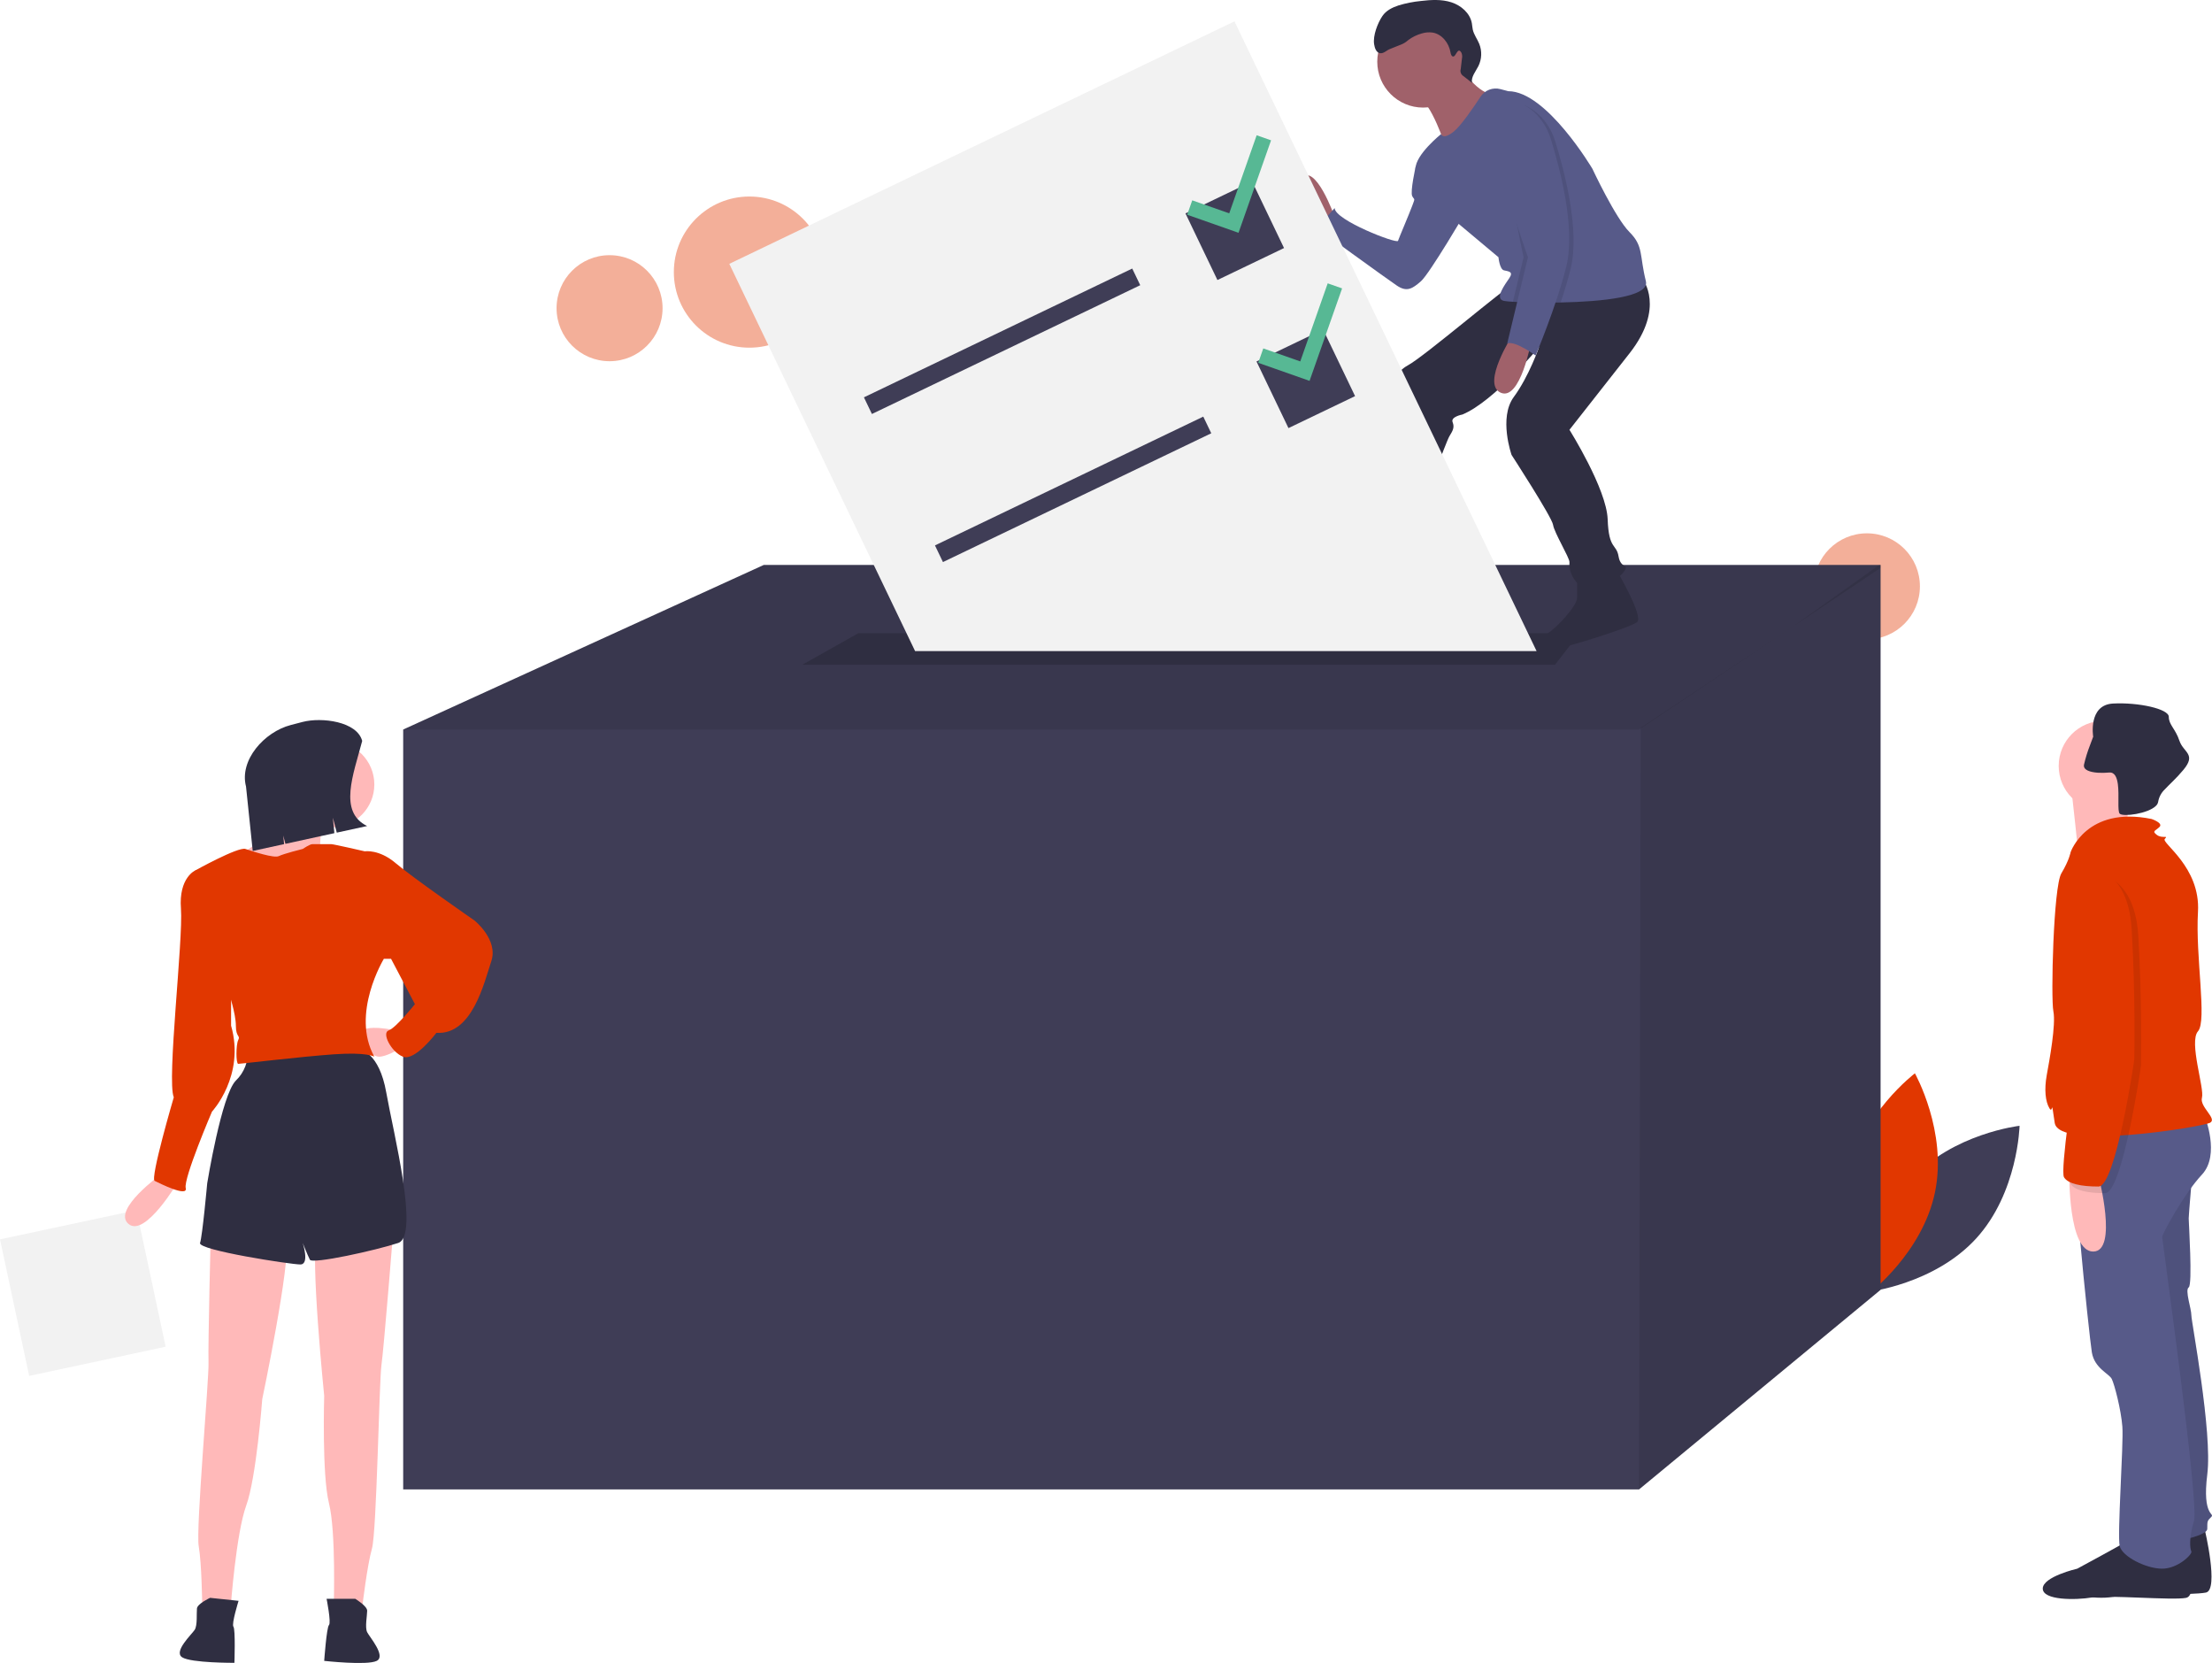
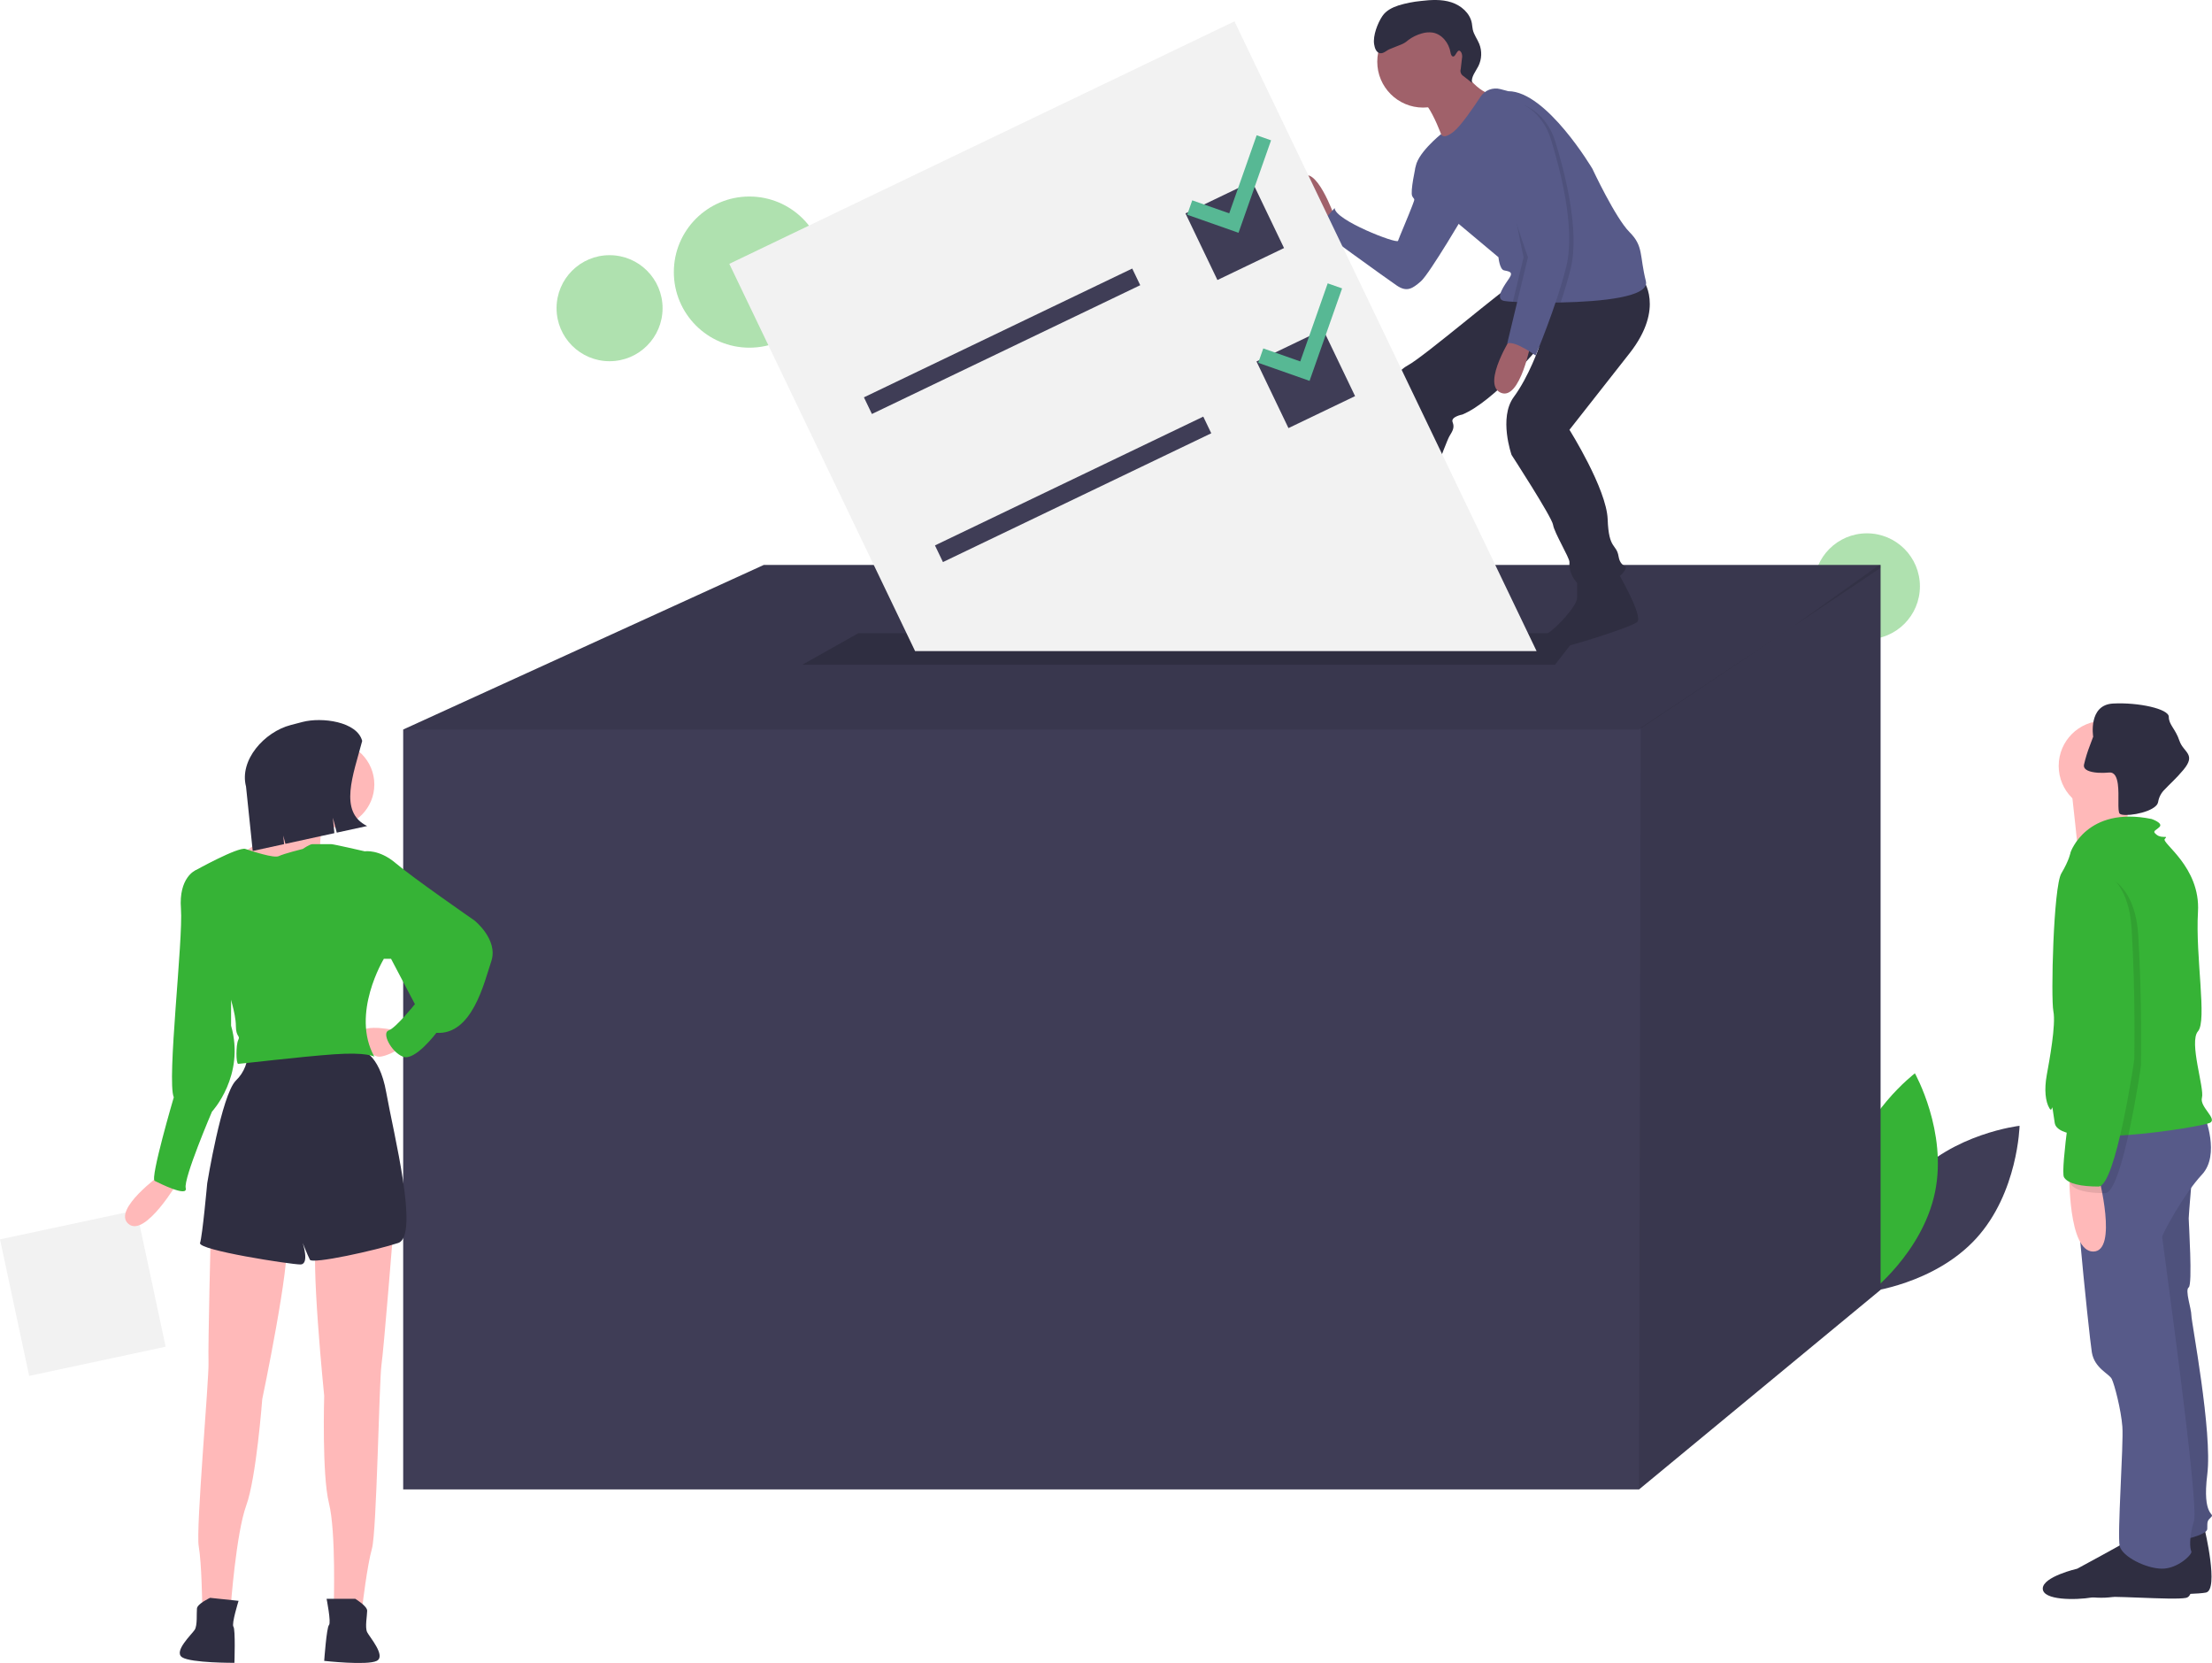
<svg xmlns="http://www.w3.org/2000/svg" data-name="Layer 1" width="914.817" height="687.575" viewBox="0 0 914.817 687.575">
-   <circle cx="772.098" cy="242.425" r="21.92" fill="#e13700" opacity="0.4" />
-   <circle cx="309.93" cy="112.501" r="31.248" fill="#e13700" opacity="0.4" />
-   <circle cx="252.098" cy="127.425" r="21.92" fill="#e13700" opacity="0.4" />
+   <circle cx="772.098" cy="242.425" r="21.92" fill="#36b336" opacity="0.4" />
+   <circle cx="309.93" cy="112.501" r="31.248" fill="#36b336" opacity="0.4" />
+   <circle cx="252.098" cy="127.425" r="21.92" fill="#36b336" opacity="0.4" />
  <path d="M933.049,593.762c-17.32,18.962-17.949,46.584-17.949,46.584s27.453-3.122,44.773-22.084,17.949-46.584,17.949-46.584S950.369,574.8,933.049,593.762Z" transform="translate(-142.5916 -106.2126)" fill="#3f3d56" />
-   <path d="M942.833,599.218c-5.241,25.141-27.272,41.815-27.272,41.815s-13.534-24.088-8.293-49.229S934.54,549.989,934.54,549.989,948.074,574.077,942.833,599.218Z" transform="translate(-142.5916 -106.2126)" fill="#e13700" />
+   <path d="M942.833,599.218c-5.241,25.141-27.272,41.815-27.272,41.815s-13.534-24.088-8.293-49.229S934.54,549.989,934.54,549.989,948.074,574.077,942.833,599.218Z" transform="translate(-142.5916 -106.2126)" fill="#36b336" />
  <polygon points="777.746 233.581 777.746 533.289 677.843 615.818 166.746 615.818 166.746 301.631 315.876 233.581 777.746 233.581" fill="#3f3d56" />
  <polygon points="777.746 233.581 777.746 234.782 741.882 258.788 677.843 301.631 166.746 301.631 315.876 233.581 777.746 233.581" opacity="0.1" />
  <polygon points="777.746 233.581 777.746 533.289 677.843 615.818 678.567 300.907 741.882 258.788 777.167 233.581 777.746 233.581" opacity="0.1" />
  <polygon points="643.094 274.845 331.803 274.845 354.969 261.814 653.23 261.814 643.094 274.845" fill="#2f2e41" />
  <path d="M1054.352,738.332s6.035,25.236.549,26.334-32.368.743-38.952,1.84-20.299-.743-20.299-5.681,14.264-8.229,14.264-8.229,20.299-10.972,20.847-11.521S1054.352,738.332,1054.352,738.332Z" transform="translate(-142.5916 -106.2126)" fill="#2f2e41" />
  <path d="M1049.415,589.657s-1.646,18.653-1.646,20.299,1.646,27.431,0,28.528,1.097,8.778,1.097,11.521,8.778,48.278,6.583,65.834,3.292,15.91,1.646,17.556-1.646,1.646-1.646,4.938-17.556,6.035-17.556,6.035L1018.692,623.123l9.875-36.209Z" transform="translate(-142.5916 -106.2126)" fill="#575a89" />
  <path d="M1049.415,589.657s-1.646,18.653-1.646,20.299,1.646,27.431,0,28.528,1.097,8.778,1.097,11.521,8.778,48.278,6.583,65.834,3.292,15.91,1.646,17.556-1.646,1.646-1.646,4.938-17.556,6.035-17.556,6.035L1018.692,623.123l9.875-36.209Z" transform="translate(-142.5916 -106.2126)" opacity="0.1" />
  <path d="M1046.672,746.013s5.486,19.75,0,20.847-32.368-1.257-38.952-.16-20.299,1.257-20.299-3.681,14.264-8.229,14.264-8.229,20.299-10.972,20.847-11.521S1046.672,746.013,1046.672,746.013Z" transform="translate(-142.5916 -106.2126)" fill="#2f2e41" />
  <path d="M1054.352,567.713s6.583,15.91-1.097,24.139-16.458,24.688-16.458,25.785,15.361,110.272,13.167,117.404-1.646,11.521-1.097,12.618-5.486,7.132-12.07,7.132-16.458-4.938-17.556-9.326,1.646-42.243,1.097-49.375-3.292-17.556-4.389-19.75-7.132-4.389-8.229-10.972-9.875-90.522-7.132-93.265S1054.352,567.713,1054.352,567.713Z" transform="translate(-142.5916 -106.2126)" fill="#575a89" />
  <circle cx="870.066" cy="316.665" r="18.653" fill="#ffb9b9" />
  <path d="M1024.178,432.204s-3.84,20.299-1.097,22.493-20.847,5.486-20.847,5.486-2.743-26.882-3.292-29.625S1024.178,432.204,1024.178,432.204Z" transform="translate(-142.5916 -106.2126)" fill="#ffb9b9" />
-   <path d="M998.942,458.538s6.583-19.202,33.466-13.715c0,0,4.938,1.646,3.292,3.292s-3.292,1.646-1.097,3.292,4.938,0,3.292,1.646,14.813,11.521,13.715,30.174,3.84,44.986,0,49.375,2.743,23.59,1.646,27.431,6.583,8.778,3.292,10.424-62.542,11.521-64.188,0-.549-3.292-2.194-6.035-2.194-7.681-1.097-13.715,3.84-20.847,2.743-26.334,0-51.57,3.292-57.056S998.942,458.538,998.942,458.538Z" transform="translate(-142.5916 -106.2126)" fill="#e13700" />
+   <path d="M998.942,458.538s6.583-19.202,33.466-13.715c0,0,4.938,1.646,3.292,3.292s-3.292,1.646-1.097,3.292,4.938,0,3.292,1.646,14.813,11.521,13.715,30.174,3.84,44.986,0,49.375,2.743,23.59,1.646,27.431,6.583,8.778,3.292,10.424-62.542,11.521-64.188,0-.549-3.292-2.194-6.035-2.194-7.681-1.097-13.715,3.84-20.847,2.743-26.334,0-51.57,3.292-57.056S998.942,458.538,998.942,458.538Z" transform="translate(-142.5916 -106.2126)" fill="#36b336" />
  <path d="M1010.463,592.4s8.229,31.271-2.194,31.271-9.875-32.368-9.875-32.368Z" transform="translate(-142.5916 -106.2126)" fill="#ffb9b9" />
  <path d="M1004.428,422.878c0,1.591,2.304,2.6,5.876,2.831h.005a29.891,29.891,0,0,0,4.543-.088c2.282-.208,3.226,1.937,3.615,4.767.636,4.669-.252,11.214.773,12.24,1.415,1.415,11.735-.005,14.961-3.215a2.981,2.981,0,0,0,.949-1.723,9.166,9.166,0,0,1,2.754-5.119c1.904-2.079,4.614-4.383,7.67-8.048,5.486-6.583,0-7.132-1.646-12.07s-4.389-6.583-4.389-9.875-12.618-6.035-23.042-5.486-8.229,13.715-8.229,13.715-.62,1.591-1.361,3.643a57.214,57.214,0,0,0-2.436,7.911A3.986,3.986,0,0,0,1004.428,422.878Z" transform="translate(-142.5916 -106.2126)" fill="#2f2e41" />
  <path d="M1006.623,466.767s18.653-1.097,20.299,26.334,1.097,53.216,1.097,53.764-7.681,52.667-14.813,52.667-12.618-1.097-14.264-3.84,4.389-42.243,4.389-42.243,2.743-41.695-1.646-54.862S996.748,468.413,1006.623,466.767Z" transform="translate(-142.5916 -106.2126)" opacity="0.1" />
-   <path d="M1003.88,464.024s18.653-1.097,20.299,26.334,1.097,53.216,1.097,53.764-7.681,52.667-14.813,52.667-12.618-1.097-14.264-3.84,4.389-42.243,4.389-42.243,2.743-41.695-1.646-54.862S994.004,465.67,1003.88,464.024Z" transform="translate(-142.5916 -106.2126)" fill="#e13700" />
+   <path d="M1003.88,464.024s18.653-1.097,20.299,26.334,1.097,53.216,1.097,53.764-7.681,52.667-14.813,52.667-12.618-1.097-14.264-3.84,4.389-42.243,4.389-42.243,2.743-41.695-1.646-54.862S994.004,465.67,1003.88,464.024Z" transform="translate(-142.5916 -106.2126)" fill="#36b336" />
  <path d="M694.573,195.854s-8.129-23.032-14-15.806,9.032,19.419,9.032,19.419Z" transform="translate(-142.5916 -106.2126)" fill="#a0616a" />
  <path d="M732.96,173.273,728.07,175.086s-2.336,10.381-1.432,12.188,1.355.452,0,4.065-5.419,13.097-5.871,14.452-26.194-8.581-26.194-13.548c0,0-5.419,6.323-8.129,7.677,0,0,29.807,21.677,33.871,24.387s6.323,1.355,9.935-1.806,18.968-29.355,18.968-29.355Z" transform="translate(-142.5916 -106.2126)" fill="#575a89" />
  <path d="M719.863,333.596s.452,4.968,1.355,5.419,7.677,11.742,0,14-12.194,1.355-14,2.258-33.419,2.71-33.871-2.258,15.355-5.871,15.355-5.871,14.452-9.484,16.71-14.452S719.863,333.596,719.863,333.596Z" transform="translate(-142.5916 -106.2126)" fill="#2f2e41" />
  <path d="M811.541,342.628s10.839,18.516,8.129,20.774-29.099,10.487-32.968,10.839c-4.968.452-8.581-3.613-4.516-5.871s12.645-11.742,12.645-14.903v-8.129Z" transform="translate(-142.5916 -106.2126)" fill="#2f2e41" />
  <path d="M821.928,221.596s9.484,11.742-5.419,30.71L791.67,283.919s15.355,24.387,15.806,37.032,3.613,9.935,4.516,15.355,4.968,2.71,1.806,6.774-14.903,7.677-18.516,4.516a11.196,11.196,0,0,1-3.613-9.032c0-1.806-6.323-12.194-6.774-15.355s-17.161-28.903-17.161-28.903-5.419-15.355.903-23.936,10.501-20.75,10.501-20.75-18.63,22.557-31.726,27.976c0,0-4.968.903-4.065,3.161s0,3.613-1.355,5.871-10.839,28.452-14,35.226-1.806,10.839-5.419,13.097-19.871.452-19.871-1.806,2.258-8.129,3.613-11.29,12.194-39.742,11.29-46.065.452-14.903,7.226-18.516,41.097-32.968,42.903-32.968S821.928,221.596,821.928,221.596Z" transform="translate(-142.5916 -106.2126)" fill="#2f2e41" />
  <circle cx="588.562" cy="25.512" r="18.968" fill="#a0616a" />
  <path d="M746.509,133.531s5.871,10.387,13.097,11.742-18.968,22.129-18.968,22.129-6.323-19.871-11.742-20.774S746.509,133.531,746.509,133.531Z" transform="translate(-142.5916 -106.2126)" fill="#a0616a" />
  <path d="M727.992,175.983c0,5.871,17.613,22.581,17.613,22.581l16.71,14s.452,4.968,2.258,5.419,4.065.452,2.258,3.161-6.323,8.581-2.258,9.484a33.199,33.199,0,0,0,3.699.352c1.084.063,2.357.122,3.789.176,3.342.117,7.524.194,12.054.163q1.931-.007,3.929-.045c17.076-.339,36.856-2.303,35.239-8.775-2.71-10.839-.903-14.452-6.774-20.323s-15.355-26.194-15.355-26.194-18.968-32.065-34.774-32.065l-3.283-.863a7.519,7.519,0,0,0-8.206,3.152c-3.17,4.828-8.17,12.081-11.092,14.42-4.516,3.613-5.221,1.021-5.221,1.021S727.992,170.112,727.992,175.983Z" transform="translate(-142.5916 -106.2126)" fill="#575a89" />
  <path d="M768.186,244.628s-13.097,20.323-4.968,23.936,12.645-21.226,12.645-21.226Z" transform="translate(-142.5916 -106.2126)" fill="#a0616a" />
  <path d="M743.554,129.582c-.728-.092-.958-1.01-1.081-1.734-.656-3.874-3.543-7.548-7.422-8.173a10.51,10.51,0,0,0-4.422.356,16.779,16.779,0,0,0-5.674,2.793,9.36,9.36,0,0,1-2.836,1.781c-.712.209-3.734,1.553-4.44,1.78-1.552.5-2.837,2.125-4.436,1.803-1.53-.308-2.111-2.155-2.356-3.696-.56-3.51,1.449-8.748,3.447-11.688,1.516-2.231,4.081-3.515,6.646-4.351a47.752,47.752,0,0,1,9.218-1.832c4.219-.498,8.589-.763,12.632.541s7.725,4.494,8.48,8.675c.157.871.187,1.763.379,2.627.47,2.107,1.864,3.878,2.677,5.878a11.319,11.319,0,0,1-.345,9.176c-1.126,2.265-3.084,4.441-2.662,6.935l-3.485-2.748a2.531,2.531,0,0,1-1.163-2.962l.507-4.364a3.84,3.84,0,0,0-.226-2.359C745.441,125.314,744.768,129.735,743.554,129.582Z" transform="translate(-142.5916 -106.2126)" fill="#2f2e41" />
  <path d="M776.315,213.467l-4.254,17.69c4.29.154,9.967.235,15.983.117,1.517-4.552,2.967-9.299,4.078-13.743,4.065-16.258-2.71-41.097-6.323-52.839s-12.645-14.903-12.645-14.903a41.185,41.185,0,0,0-10.387,5.419C756.896,159.273,776.315,213.467,776.315,213.467Z" transform="translate(-142.5916 -106.2126)" opacity="0.1" />
  <path d="M772.702,212.564l-4.43,18.417c1.084.063,2.357.122,3.789.176,3.342.117,7.524.194,12.054.163,1.63-4.837,3.207-9.94,4.394-14.691,4.065-16.258-2.71-41.097-6.323-52.839s-11.516,1.129-11.516,1.129,3.161-7.677-2.71-3.613S772.702,212.564,772.702,212.564Z" transform="translate(-142.5916 -106.2126)" opacity="0.1" />
  <path d="M771.347,148.886s9.032,3.161,12.645,14.903,10.387,36.581,6.323,52.839S777.67,253.209,777.67,253.209s-8.581-6.323-11.742-4.968l8.581-35.677S755.089,158.37,760.96,154.305A41.185,41.185,0,0,1,771.347,148.886Z" transform="translate(-142.5916 -106.2126)" fill="#575a89" />
  <polygon points="635.488 269.199 510.541 8.828 301.62 109.085 378.456 269.199 635.488 269.199" fill="#f2f2f2" />
  <rect x="495.48" y="243.491" width="123.081" height="7.639" transform="translate(-194.7588 159.1223) rotate(-25.6354)" fill="#3f3d56" />
  <rect x="524.86" y="304.714" width="123.081" height="7.639" transform="translate(-218.3543 177.8595) rotate(-25.6354)" fill="#3f3d56" />
  <rect x="637.968" y="186.326" width="30.558" height="30.558" transform="translate(-165.5124 196.2548) rotate(-25.6354)" fill="#3f3d56" />
  <rect x="667.347" y="247.548" width="30.558" height="30.558" transform="translate(-189.1079 214.9919) rotate(-25.6354)" fill="#3f3d56" />
  <polygon points="519.718 55.924 508.372 88.206 493.077 82.83 490.984 88.785 512.214 96.246 525.672 58.017 519.718 55.924" fill="#57b894" />
  <polygon points="549.097 117.146 537.751 149.428 522.457 144.053 520.364 150.007 541.593 157.468 555.052 119.239 549.097 117.146" fill="#57b894" />
  <g id="b6a4aa65-5bff-4dd4-a595-827386906092" data-name="woman">
    <rect x="147.984" y="611.967" width="57.724" height="57.724" transform="translate(341.0645 1124.364) rotate(167.9424)" fill="#f2f2f2" />
-     <path id="ac286760-ef31-4470-8aba-995faff60c3b-338" data-name="right hand" d="M209.53,591.492s-20.734,14.81-13.823,20.734,20.734-17.772,20.734-17.772Z" transform="translate(-142.5916 -106.2126)" fill="#ffb9b9" />
-     <path id="ad0ee0d5-d520-47bd-bca9-706ef112ee3c-339" data-name="left leg" d="M305.302,614.201s-3.949,49.367-4.937,56.279-1.975,69.114-3.949,76.025-3.949,23.696-3.949,23.696H280.619s.987-30.608-1.975-42.456-1.975-44.43-1.975-44.43-5.924-58.253-2.962-66.152S305.302,614.201,305.302,614.201Z" transform="translate(-142.5916 -106.2126)" fill="#ffb9b9" />
-     <path id="a2d865fc-f989-4a0f-bdfe-5d1a04b5cb09-340" data-name="left shoe" d="M289.505,767.239s4.937,2.962,4.937,4.937-.987,6.911,0,8.886,7.899,9.873,3.949,11.848-21.722,0-21.722,0,.987-13.823,1.975-14.81-.987-10.861-.987-10.861Z" transform="translate(-142.5916 -106.2126)" fill="#2f2e41" />
-     <path id="a5afd73e-dc2f-49f8-bb76-01b6bc8ff4ec-341" data-name="right leg" d="M229.826,612.991s-1.254,49.509-.998,56.486-5.291,68.94-4.053,76.02,1.44,23.98,1.44,23.98l11.783,1.244s2.231-30.542,6.42-42.014,6.627-43.978,6.627-43.978,12.006-57.31,9.889-65.476S229.826,612.991,229.826,612.991Z" transform="translate(-142.5916 -106.2126)" fill="#ffb9b9" />
-     <path id="bae9c969-98bd-41cd-ab49-dced4866e2f9-342" data-name="right shoe" d="M229.472,766.842s-5.22,2.427-5.428,4.391.256,6.977-.933,8.837-8.891,8.99-5.171,11.368,21.602,2.28,21.602,2.28.469-13.85-.409-14.936,2.122-10.697,2.122-10.697Z" transform="translate(-142.5916 -106.2126)" fill="#2f2e41" />
-     <path id="efa1face-c8d6-4f61-8a17-c81461288bfc-343" data-name="pants" d="M291.479,540.15s7.899.987,10.861,17.772,13.823,59.241,4.937,62.203-35.544,8.886-36.532,6.911-2.962-6.911-2.962-6.911,2.962,8.886-.987,8.886-42.456-5.924-41.468-8.886,2.962-24.684,2.962-24.684,5.924-36.532,11.848-42.456a16.192,16.192,0,0,0,4.937-12.835Z" transform="translate(-142.5916 -106.2126)" fill="#2f2e41" />
-     <path id="ba787e0e-2496-4127-9664-864bc1f1b460-344" data-name="left hand" d="M306.29,532.251s-12.835-2.962-14.81.987,4.937,9.873,7.899,9.873,7.899-2.962,7.899-2.962Z" transform="translate(-142.5916 -106.2126)" fill="#ffb9b9" />
+     <path id="ac286760-ef31-4470-8aba-995faff60c3b-350" data-name="right hand" d="M209.53,591.492s-20.734,14.81-13.823,20.734,20.734-17.772,20.734-17.772Z" transform="translate(-142.5916 -106.2126)" fill="#ffb9b9" />
+     <path id="ad0ee0d5-d520-47bd-bca9-706ef112ee3c-351" data-name="left leg" d="M305.302,614.201s-3.949,49.367-4.937,56.279-1.975,69.114-3.949,76.025-3.949,23.696-3.949,23.696H280.619s.987-30.608-1.975-42.456-1.975-44.43-1.975-44.43-5.924-58.253-2.962-66.152S305.302,614.201,305.302,614.201Z" transform="translate(-142.5916 -106.2126)" fill="#ffb9b9" />
+     <path id="a2d865fc-f989-4a0f-bdfe-5d1a04b5cb09-352" data-name="left shoe" d="M289.505,767.239s4.937,2.962,4.937,4.937-.987,6.911,0,8.886,7.899,9.873,3.949,11.848-21.722,0-21.722,0,.987-13.823,1.975-14.81-.987-10.861-.987-10.861Z" transform="translate(-142.5916 -106.2126)" fill="#2f2e41" />
+     <path id="a5afd73e-dc2f-49f8-bb76-01b6bc8ff4ec-353" data-name="right leg" d="M229.826,612.991s-1.254,49.509-.998,56.486-5.291,68.94-4.053,76.02,1.44,23.98,1.44,23.98l11.783,1.244s2.231-30.542,6.42-42.014,6.627-43.978,6.627-43.978,12.006-57.31,9.889-65.476S229.826,612.991,229.826,612.991Z" transform="translate(-142.5916 -106.2126)" fill="#ffb9b9" />
+     <path id="bae9c969-98bd-41cd-ab49-dced4866e2f9-354" data-name="right shoe" d="M229.472,766.842s-5.22,2.427-5.428,4.391.256,6.977-.933,8.837-8.891,8.99-5.171,11.368,21.602,2.28,21.602,2.28.469-13.85-.409-14.936,2.122-10.697,2.122-10.697Z" transform="translate(-142.5916 -106.2126)" fill="#2f2e41" />
+     <path id="efa1face-c8d6-4f61-8a17-c81461288bfc-355" data-name="pants" d="M291.479,540.15s7.899.987,10.861,17.772,13.823,59.241,4.937,62.203-35.544,8.886-36.532,6.911-2.962-6.911-2.962-6.911,2.962,8.886-.987,8.886-42.456-5.924-41.468-8.886,2.962-24.684,2.962-24.684,5.924-36.532,11.848-42.456a16.192,16.192,0,0,0,4.937-12.835Z" transform="translate(-142.5916 -106.2126)" fill="#2f2e41" />
+     <path id="ba787e0e-2496-4127-9664-864bc1f1b460-356" data-name="left hand" d="M306.29,532.251s-12.835-2.962-14.81.987,4.937,9.873,7.899,9.873,7.899-2.962,7.899-2.962Z" transform="translate(-142.5916 -106.2126)" fill="#ffb9b9" />
    <circle id="af432612-84fe-4a80-a474-ad6710b59c23" data-name="head" cx="137.04" cy="324.342" r="17.772" fill="#ffb9b9" />
-     <path id="fc691572-079c-4ac7-a111-0c7206f484e6-345" data-name="neck" d="M276.669,443.39s-2.962,13.823-.987,13.823-14.81,8.886-14.81,8.886l-12.835-1.975-3.949-5.924s20.734-13.823,20.734-21.722S276.669,443.39,276.669,443.39Z" transform="translate(-142.5916 -106.2126)" fill="#ffb9b9" />
-     <path id="a377c2ac-5aad-4dd5-94e4-d6887260be3a-346" data-name="upper body" d="M267.783,457.213s2.962-1.975,3.949-1.975h7.899c.987,0,13.823,2.962,13.823,2.962l7.899,44.43s-13.823,22.709-3.949,40.481c0,0-2.962-1.975-16.785-.987s-38.506,3.949-39.494,3.949-.987-7.899,0-9.873-.987-.987-.987-5.924-2.962-13.823-2.962-13.823l-13.823-50.355s17.772-9.873,20.734-8.886,11.848,3.949,13.823,2.962S267.783,457.213,267.783,457.213Z" transform="translate(-142.5916 -106.2126)" fill="#e13700" />
-     <path id="fd50713a-8150-4e39-832b-91f38638a5e4-347" data-name="left arm" d="M290.492,459.188l2.962-.987s5.924-.987,12.835,4.937S338.872,486.833,338.872,486.833s9.873,7.899,6.911,16.785-7.899,30.608-22.709,29.62c0,0-8.886,11.848-13.823,9.873s-8.886-9.873-5.924-10.861,10.861-10.861,10.861-10.861l-9.873-18.76h-2.962l-10.861-5.924Z" transform="translate(-142.5916 -106.2126)" fill="#e13700" />
-     <path id="a85ddca5-281c-4897-a8aa-82a4133bac02-348" data-name="right arm" d="M231.251,465.112l-7.899.987s-6.911,2.962-5.924,15.797-5.924,71.089-2.962,78c0,0-9.873,33.57-7.899,34.557s13.823,6.911,12.835,2.962,10.861-31.595,10.861-31.595,13.823-14.81,7.899-35.544V513.491Z" transform="translate(-142.5916 -106.2126)" fill="#e13700" />
-     <path id="eb14ef5a-0bc4-48da-8b11-b0e113a7ef46-349" data-name="hair" d="M294.423,447.737l-12.552,2.734-1.613-6.18.62,6.397L260.629,455.099l-.89-3.412.342,3.531-12.969,2.825-2.774-26.632c-2.852-10.928,7.558-22.576,18.486-25.428l4.848-1.265c8.027-2.095,22.617-.19,24.711,7.836C288.717,426.549,282.466,441.89,294.423,447.737Z" transform="translate(-142.5916 -106.2126)" fill="#2f2e41" />
+     <path id="fc691572-079c-4ac7-a111-0c7206f484e6-357" data-name="neck" d="M276.669,443.39s-2.962,13.823-.987,13.823-14.81,8.886-14.81,8.886l-12.835-1.975-3.949-5.924s20.734-13.823,20.734-21.722S276.669,443.39,276.669,443.39Z" transform="translate(-142.5916 -106.2126)" fill="#ffb9b9" />
+     <path id="a377c2ac-5aad-4dd5-94e4-d6887260be3a-358" data-name="upper body" d="M267.783,457.213s2.962-1.975,3.949-1.975h7.899c.987,0,13.823,2.962,13.823,2.962l7.899,44.43s-13.823,22.709-3.949,40.481c0,0-2.962-1.975-16.785-.987s-38.506,3.949-39.494,3.949-.987-7.899,0-9.873-.987-.987-.987-5.924-2.962-13.823-2.962-13.823l-13.823-50.355s17.772-9.873,20.734-8.886,11.848,3.949,13.823,2.962S267.783,457.213,267.783,457.213Z" transform="translate(-142.5916 -106.2126)" fill="#36b336" />
+     <path id="fd50713a-8150-4e39-832b-91f38638a5e4-359" data-name="left arm" d="M290.492,459.188l2.962-.987s5.924-.987,12.835,4.937S338.872,486.833,338.872,486.833s9.873,7.899,6.911,16.785-7.899,30.608-22.709,29.62c0,0-8.886,11.848-13.823,9.873s-8.886-9.873-5.924-10.861,10.861-10.861,10.861-10.861l-9.873-18.76h-2.962l-10.861-5.924Z" transform="translate(-142.5916 -106.2126)" fill="#36b336" />
+     <path id="a85ddca5-281c-4897-a8aa-82a4133bac02-360" data-name="right arm" d="M231.251,465.112l-7.899.987s-6.911,2.962-5.924,15.797-5.924,71.089-2.962,78c0,0-9.873,33.57-7.899,34.557s13.823,6.911,12.835,2.962,10.861-31.595,10.861-31.595,13.823-14.81,7.899-35.544V513.491Z" transform="translate(-142.5916 -106.2126)" fill="#36b336" />
+     <path id="eb14ef5a-0bc4-48da-8b11-b0e113a7ef46-361" data-name="hair" d="M294.423,447.737l-12.552,2.734-1.613-6.18.62,6.397L260.629,455.099l-.89-3.412.342,3.531-12.969,2.825-2.774-26.632c-2.852-10.928,7.558-22.576,18.486-25.428l4.848-1.265c8.027-2.095,22.617-.19,24.711,7.836C288.717,426.549,282.466,441.89,294.423,447.737Z" transform="translate(-142.5916 -106.2126)" fill="#2f2e41" />
  </g>
</svg>
